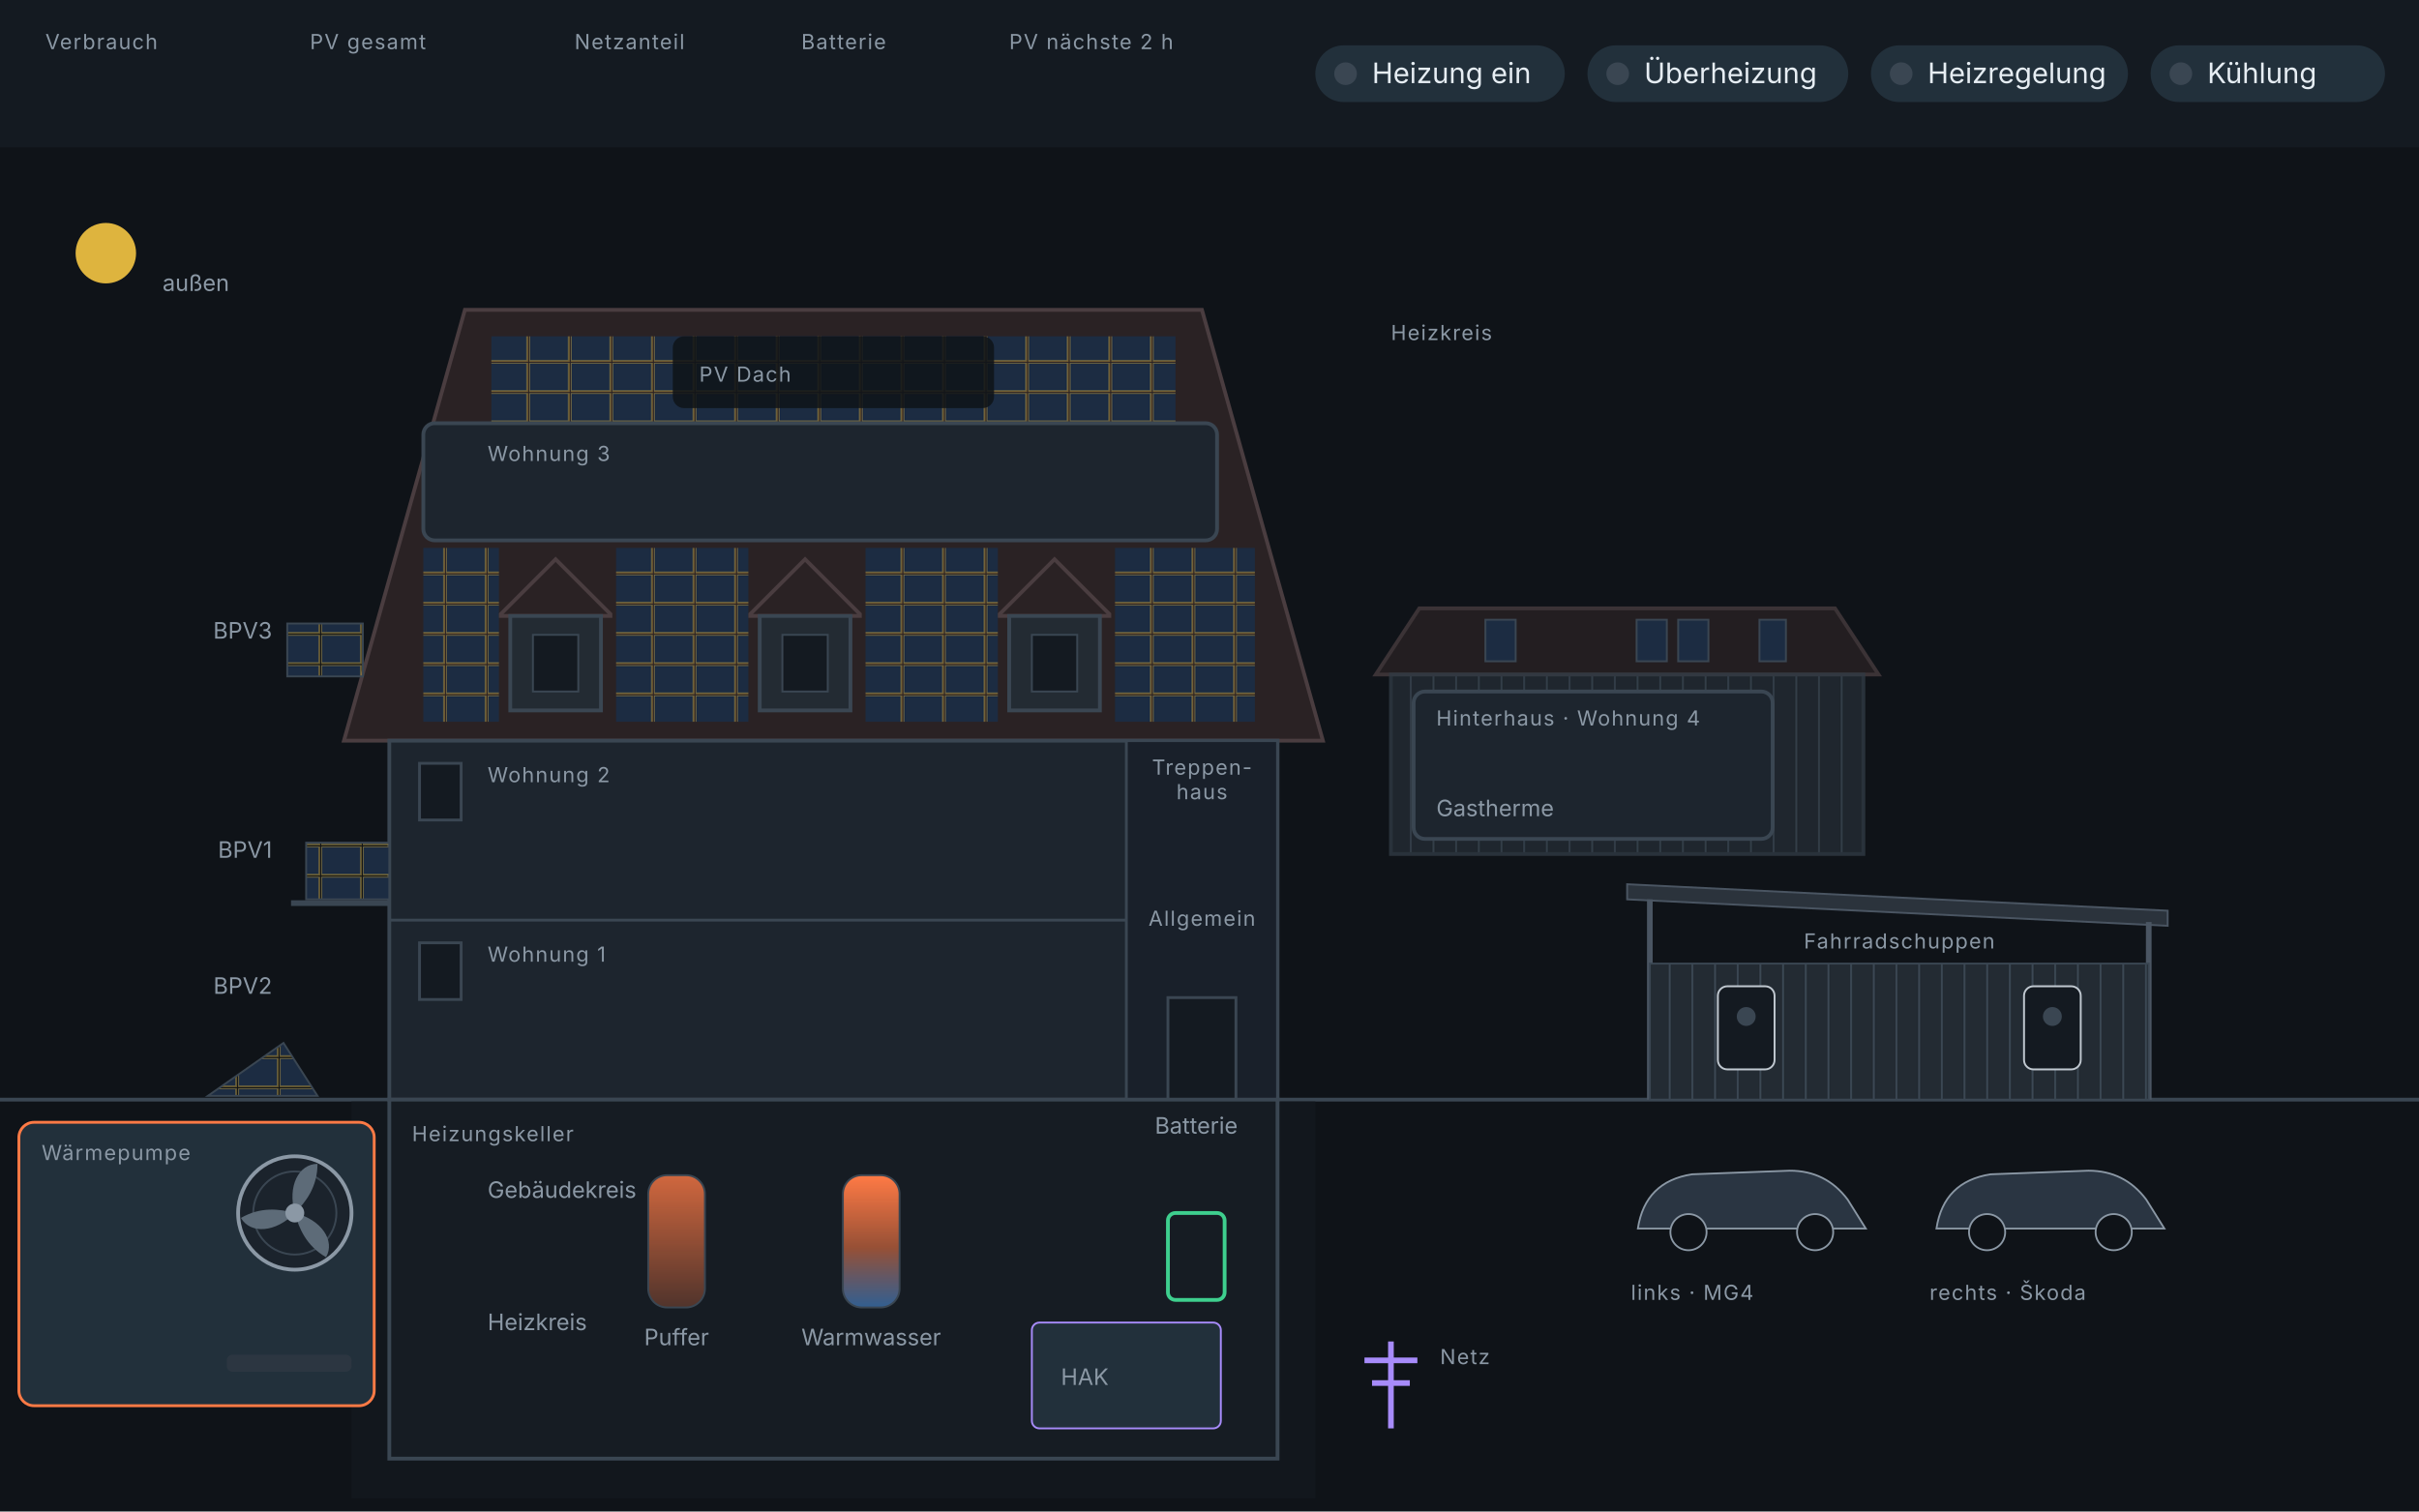
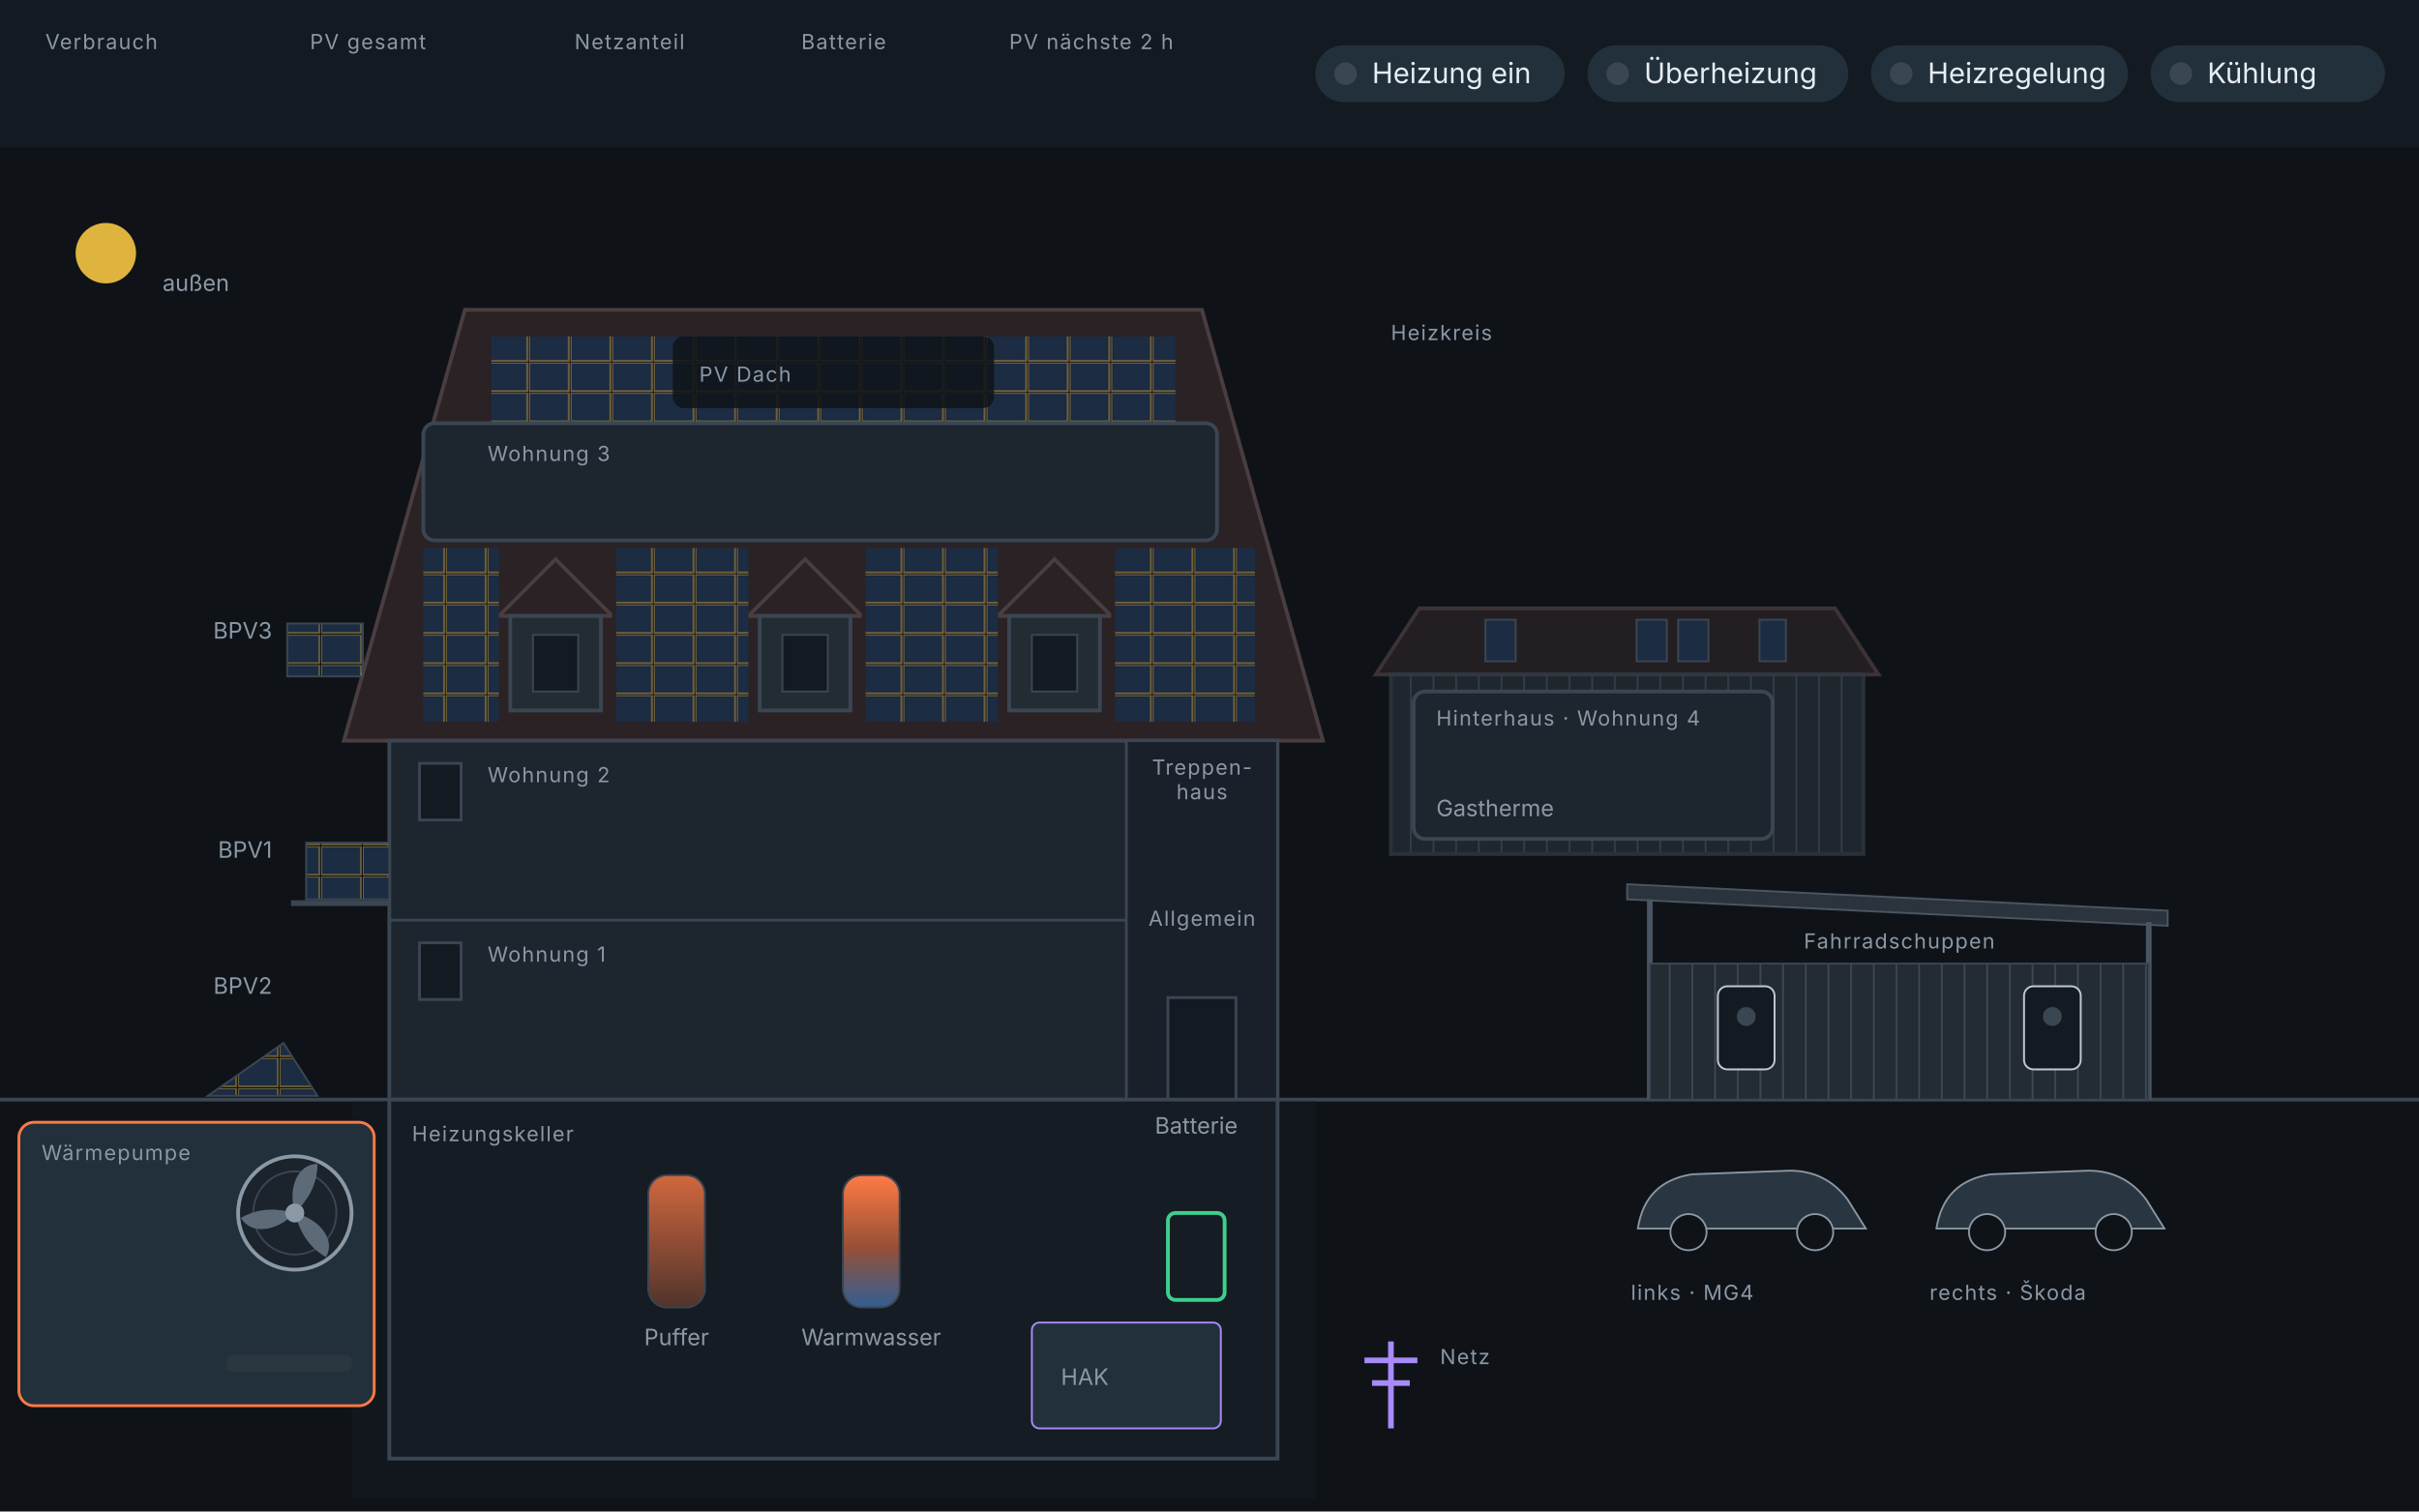
<svg xmlns="http://www.w3.org/2000/svg" viewBox="0 0 1280 800" font-family="Inter, Segoe UI, Roboto, sans-serif">
  <defs>
    <style>
      .bg { fill: #0f1318; }
      .wall { fill: #1d252e; stroke: #3a4652; stroke-width: 2; }
      .roof { fill: #2a2224; stroke: #4a3d40; stroke-width: 2; }
      .floor { stroke: #3a4652; stroke-width: 1.5; }
      .win { fill: #141a21; stroke: #3a4652; stroke-width: 1.5; }
      .t { fill: #e6edf3; font-size: 15px; }
      .ts { fill: #8b98a5; font-size: 12px; }
      .tl { fill: #e6edf3; font-size: 22px; font-weight: 600; }
      .tk { fill: #8b98a5; font-size: 11px; letter-spacing: .06em; text-transform: uppercase; }
      .pv { fill: #f5c542; } .grid { fill: #a78bfa; } .bat { fill: #3ecf8e; } .heat { fill: #ff7a45; }
      .dot { fill: #3a4652; }
      .flow { fill: none; stroke-width: 3; stroke-linecap: round; stroke-dasharray: 2 10; animation: run 1s linear infinite; }
      .flow.pv { stroke: #f5c542; } .flow.grid { stroke: #a78bfa; } .flow.bat { stroke: #3ecf8e; }
      .flow.load { stroke: #c0c8d0; } .flow.heat { stroke: #ff7a45; }
      @keyframes run { to { stroke-dashoffset: -12; } }
    </style>
    <linearGradient id="ww" x1="0" y1="0" x2="0" y2="1">
      <stop offset="0" stop-color="#ff7a45" />
      <stop offset=".55" stop-color="#ff7a45" stop-opacity=".55" />
      <stop offset="1" stop-color="#4ea1ff" stop-opacity=".5" />
    </linearGradient>
    <linearGradient id="puf" x1="0" y1="0" x2="0" y2="1">
      <stop offset="0" stop-color="#ff7a45" stop-opacity=".8" />
      <stop offset="1" stop-color="#ff7a45" stop-opacity=".25" />
    </linearGradient>
    <pattern id="pvcell" width="22" height="16" patternUnits="userSpaceOnUse">
      <rect width="21" height="15" fill="#1c2c42" stroke="#f5c542" stroke-opacity=".35" />
    </pattern>
    <pattern id="boards" width="12" height="20" patternUnits="userSpaceOnUse">
      <rect width="12" height="20" fill="#232b33" />
      <line x1="0.5" y1="0" x2="0.5" y2="20" stroke="#3a4652" />
    </pattern>
    <symbol id="warnicon" viewBox="0 0 20 20">
      <path d="M10 1 19 18H1Z" fill="#ffb020" />
      <rect x="9" y="7" width="2" height="6" fill="#0f1318" />
      <rect x="9" y="14.5" width="2" height="2" fill="#0f1318" />
    </symbol>
    <symbol id="car" viewBox="0 0 140 64">
      <path d="M8 50 Q12 24 38 20 L92 18 Q112 18 124 34 L134 50 Z" fill="#2a3542" stroke="#8b98a5" />
      <circle cx="36" cy="52" r="10" fill="#0f1318" stroke="#8b98a5" />
      <circle cx="106" cy="52" r="10" fill="#0f1318" stroke="#8b98a5" />
    </symbol>
    <symbol id="dormer" viewBox="0 0 60 80">
      <polygon points="0,30 30,0 60,30" fill="#2a2224" stroke="#4a3d40" stroke-width="2" />
      <rect x="6" y="30" width="48" height="50" fill="#232b33" stroke="#3a4652" stroke-width="2" />
      <rect x="18" y="40" width="24" height="30" fill="#141a21" stroke="#3a4652" />
    </symbol>
  </defs>
  <rect class="bg" width="1280" height="800" />
  <g id="header">
    <rect width="1280" height="78" fill="#141a21" />
    <g transform="translate(24,26)">
      <text class="tk">Verbrauch</text>
      <text class="tk" x="140">PV gesamt</text>
      <text class="tk" x="280">Netzanteil</text>
      <text class="tk" x="400">Batterie</text>
      <text class="tk" x="510">PV nächste 2 h</text>
    </g>
    <g transform="translate(696,24)">
      <rect width="132" height="30" rx="15" fill="#22303b" />
      <circle cx="16" cy="15" r="6" class="dot" />
      <text class="t" x="30" y="20">Heizung ein</text>
      <rect x="144" width="138" height="30" rx="15" fill="#22303b" />
      <circle cx="160" cy="15" r="6" class="dot" />
      <text class="t" x="174" y="20">Überheizung</text>
      <rect x="294" width="136" height="30" rx="15" fill="#22303b" />
      <circle cx="310" cy="15" r="6" class="dot" />
      <text class="t" x="324" y="20">Heizregelung</text>
      <rect x="442" width="124" height="30" rx="15" fill="#22303b" />
      <circle cx="458" cy="15" r="6" class="dot" />
      <text class="t" x="472" y="20">Kühlung</text>
    </g>
  </g>
  <g transform="translate(34,112)">
    <circle cx="22" cy="22" r="16" class="pv" opacity=".9" />
    <text class="ts" x="52" y="42">außen</text>
  </g>
  <g id="scene" transform="translate(-94,0)">
    <g id="ground">
      <line x1="0" y1="582" x2="1530" y2="582" stroke="#3a4652" stroke-width="2" />
      <rect x="280" y="583" width="510" height="210" fill="#12171d" />
    </g>
    <g id="rearhouse" transform="translate(0,-50)">
      <polygon points="822,407 845,372 1065,372 1088,407" class="roof" opacity=".75" />
      <g fill="#1c2c42" stroke="#3a4652">
        <rect x="880" y="378" width="16" height="22" />
        <rect x="960" y="378" width="16" height="22" />
        <rect x="982" y="378" width="16" height="22" />
        <rect x="1025" y="378" width="14" height="22" />
      </g>
      <rect x="830" y="407" width="250" height="95" fill="url(#boards)" stroke="#2f3943" stroke-width="2" opacity=".8" />
      <rect x="842" y="416" width="190" height="78" rx="6" class="wall" />
      <g transform="translate(854,434)">
        <text class="tk">Hinterhaus · Wohnung 4</text>
        <text class="ts" y="48">Gastherme</text>
      </g>
    </g>
    <g id="fronthouse">
      <polygon points="276,392 340,164 730,164 794,392" class="roof" />
      <g fill="url(#pvcell)">
        <rect x="354" y="178" width="362" height="62" />
        <rect x="318" y="290" width="40" height="92" />
        <rect x="420" y="290" width="70" height="92" />
        <rect x="552" y="290" width="70" height="92" />
        <rect x="684" y="290" width="74" height="92" />
      </g>
      <rect x="450" y="178" width="170" height="38" rx="6" fill="#0f1318" fill-opacity=".85" />
      <text class="tk" x="464" y="202">PV Dach</text>
      <use href="#dormer" x="358" y="290" width="60" height="92" />
      <use href="#dormer" x="490" y="290" width="60" height="92" />
      <use href="#dormer" x="622" y="290" width="60" height="92" />
      <rect x="318" y="224" width="420" height="62" rx="6" class="wall" />
      <g transform="translate(352,224)">
        <text class="tk" y="20">Wohnung 3</text>
      </g>
      <rect x="300" y="392" width="470" height="190" class="wall" />
      <line x1="300" y1="487" x2="690" y2="487" class="floor" />
      <g class="win">
        <rect x="316" y="404" width="22" height="30" />
        <rect x="316" y="499" width="22" height="30" />
      </g>
      <rect x="690" y="392" width="80" height="190" fill="#19202a" stroke="#3a4652" stroke-width="1.5" />
      <text class="tk" x="730" y="410" text-anchor="middle">Treppen-</text>
      <text class="tk" x="730" y="423" text-anchor="middle">haus</text>
      <text class="tk" x="730" y="490" text-anchor="middle">Allgemein</text>
      <rect x="712" y="528" width="36" height="54" class="win" />
      <g transform="translate(352,392)">
        <text class="tk" y="22">Wohnung 2</text>
      </g>
      <g transform="translate(352,487)">
        <text class="tk" y="22">Wohnung 1</text>
      </g>
      <rect x="246" y="330" width="40" height="28" fill="url(#pvcell)" stroke="#3a4652" />
      <text class="ts" x="238" y="338" text-anchor="end">BPV3</text>
      <rect x="256" y="446" width="44" height="30" fill="url(#pvcell)" stroke="#3a4652" />
      <line x1="248" y1="478" x2="300" y2="478" stroke="#3a4652" stroke-width="3" />
      <text class="ts" x="238" y="454" text-anchor="end">BPV1</text>
      <polygon points="204,580 244,552 262,580" fill="url(#pvcell)" stroke="#3a4652" />
      <text class="ts" x="238" y="526" text-anchor="end">BPV2</text>
      <rect x="300" y="582" width="470" height="190" fill="#161c23" stroke="#3a4652" stroke-width="2" />
      <text class="tk" x="312" y="604">Heizungskeller</text>
-       <text class="ts" x="352" y="634">Gebäudekreis</text>
-       <text class="ts" x="352" y="704">Heizkreis</text>
      <rect x="437" y="622" width="30" height="70" rx="10" fill="url(#puf)" stroke="#3a4652" />
      <text class="ts" x="452" y="712" text-anchor="middle">Puffer</text>
      <rect x="540" y="622" width="30" height="70" rx="10" fill="url(#ww)" stroke="#3a4652" />
      <text class="ts" x="555" y="712" text-anchor="middle">Warmwasser</text>
      <text class="ts" x="727" y="600" text-anchor="middle">Batterie</text>
      <rect x="712" y="642" width="30" height="46" rx="4" fill="none" stroke="#3ecf8e" stroke-width="2" />
      <rect x="640" y="700" width="100" height="56" rx="4" fill="#22303b" stroke="#a78bfa" />
      <text class="ts" x="668" y="733" text-anchor="middle">HAK</text>
      <rect x="104" y="594" width="188" height="150" rx="8" fill="#22303b" stroke="#ff7a45" stroke-width="1.5" />
      <circle cx="250" cy="642" r="30" fill="#1b232c" stroke="#8b98a5" stroke-width="2" />
      <circle cx="250" cy="642" r="22" fill="none" stroke="#3a4652" stroke-width="1" />
      <g fill="#5d6b78">
        <path d="M250 642 C246 628 252 616 262 616 C262 628 256 636 250 642Z" />
        <path d="M250 642 C246 628 252 616 262 616 C262 628 256 636 250 642Z" transform="rotate(120 250 642)" />
        <path d="M250 642 C246 628 252 616 262 616 C262 628 256 636 250 642Z" transform="rotate(240 250 642)" />
      </g>
      <circle cx="250" cy="642" r="5" fill="#8b98a5" />
      <text class="tk" x="116" y="614">Wärmepumpe</text>
      <rect x="214" y="717" width="66" height="9" rx="3" fill="#2c3641" />
    </g>
    <g id="heatcircuit" transform="translate(830,180)">
      <text class="tk">Heizkreis</text>
    </g>
    <g id="grid" transform="translate(812,710)">
      <path d="M18 0v46M4 10h28M8 22h20" stroke="#a78bfa" stroke-width="3" fill="none" />
      <text class="tk" x="44" y="12">Netz</text>
    </g>
    <g id="shed" transform="translate(-259,-98)">
      <polygon points="1214,566 1500,580 1500,588 1214,574" fill="#2b333c" stroke="#4a5562" />
      <line x1="1226" y1="574" x2="1226" y2="680" stroke="#4a5562" stroke-width="3" />
      <line x1="1490" y1="586" x2="1490" y2="680" stroke="#4a5562" stroke-width="3" />
      <rect x="1226" y="608" width="264" height="72" fill="url(#boards)" stroke="#3a4652" />
      <text class="tk" x="1358" y="600" text-anchor="middle">Fahrradschuppen</text>
      <rect x="1262" y="620" width="30" height="44" rx="5" fill="#141a21" stroke="#c0c8d0" />
      <circle cx="1277" cy="636" r="5" class="dot" />
      <rect x="1424" y="620" width="30" height="44" rx="5" fill="#141a21" stroke="#c0c8d0" />
      <circle cx="1439" cy="636" r="5" class="dot" />
      <use href="#car" x="1212" y="700" width="134" height="62" />
      <text class="tk" x="1216" y="786">links · MG4</text>
      <use href="#car" x="1370" y="700" width="134" height="62" />
      <text class="tk" x="1374" y="786">rechts · Škoda</text>
    </g>
    <g id="flows">
  </g>
  </g>
</svg>
